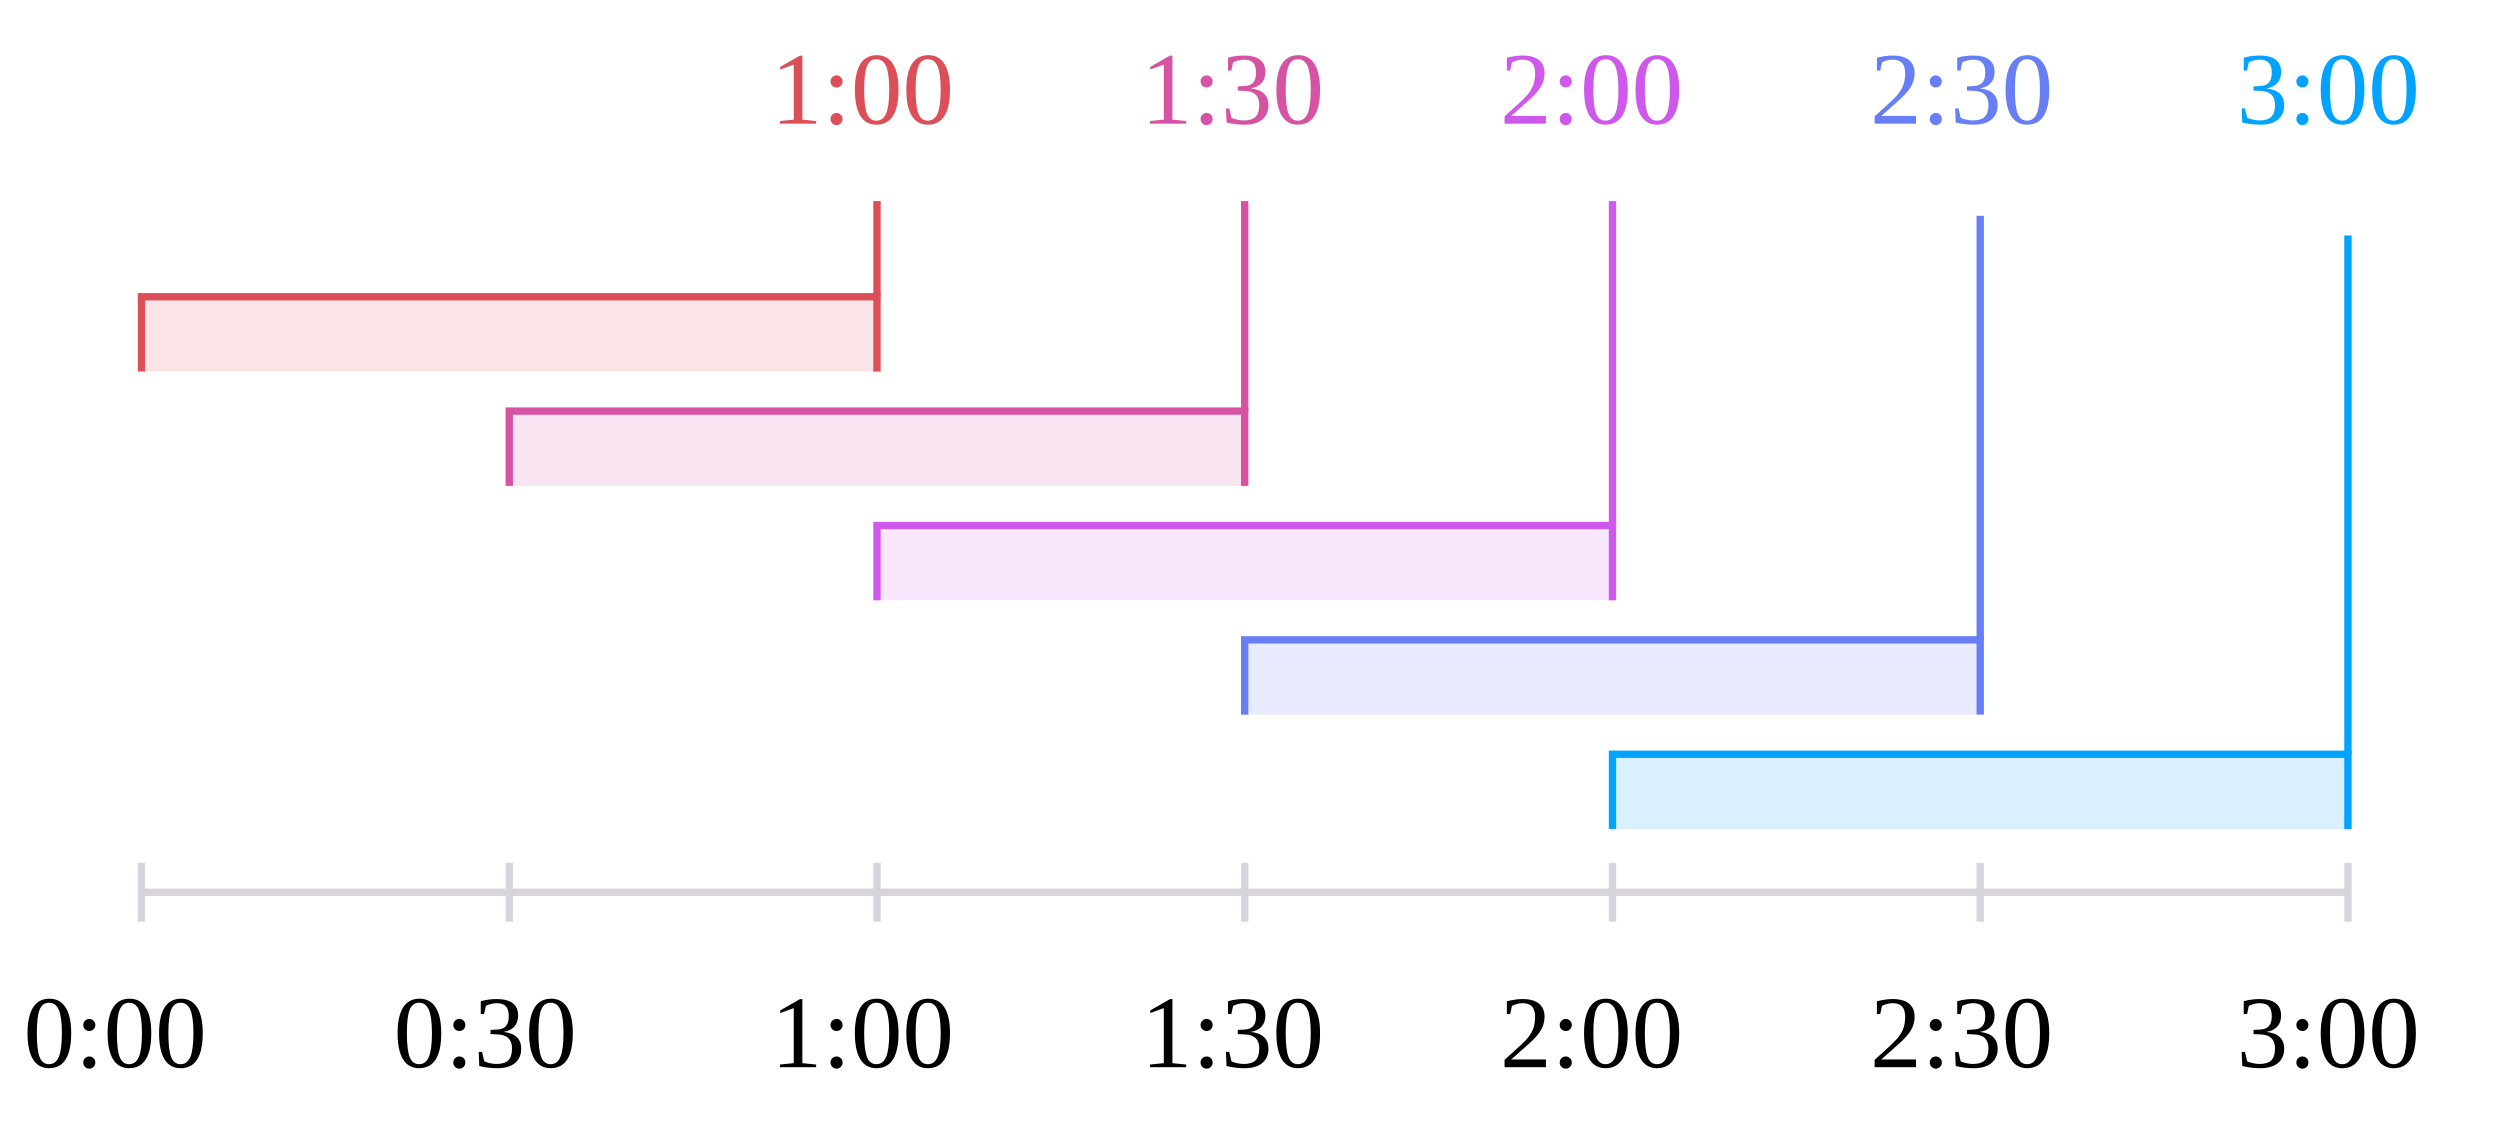
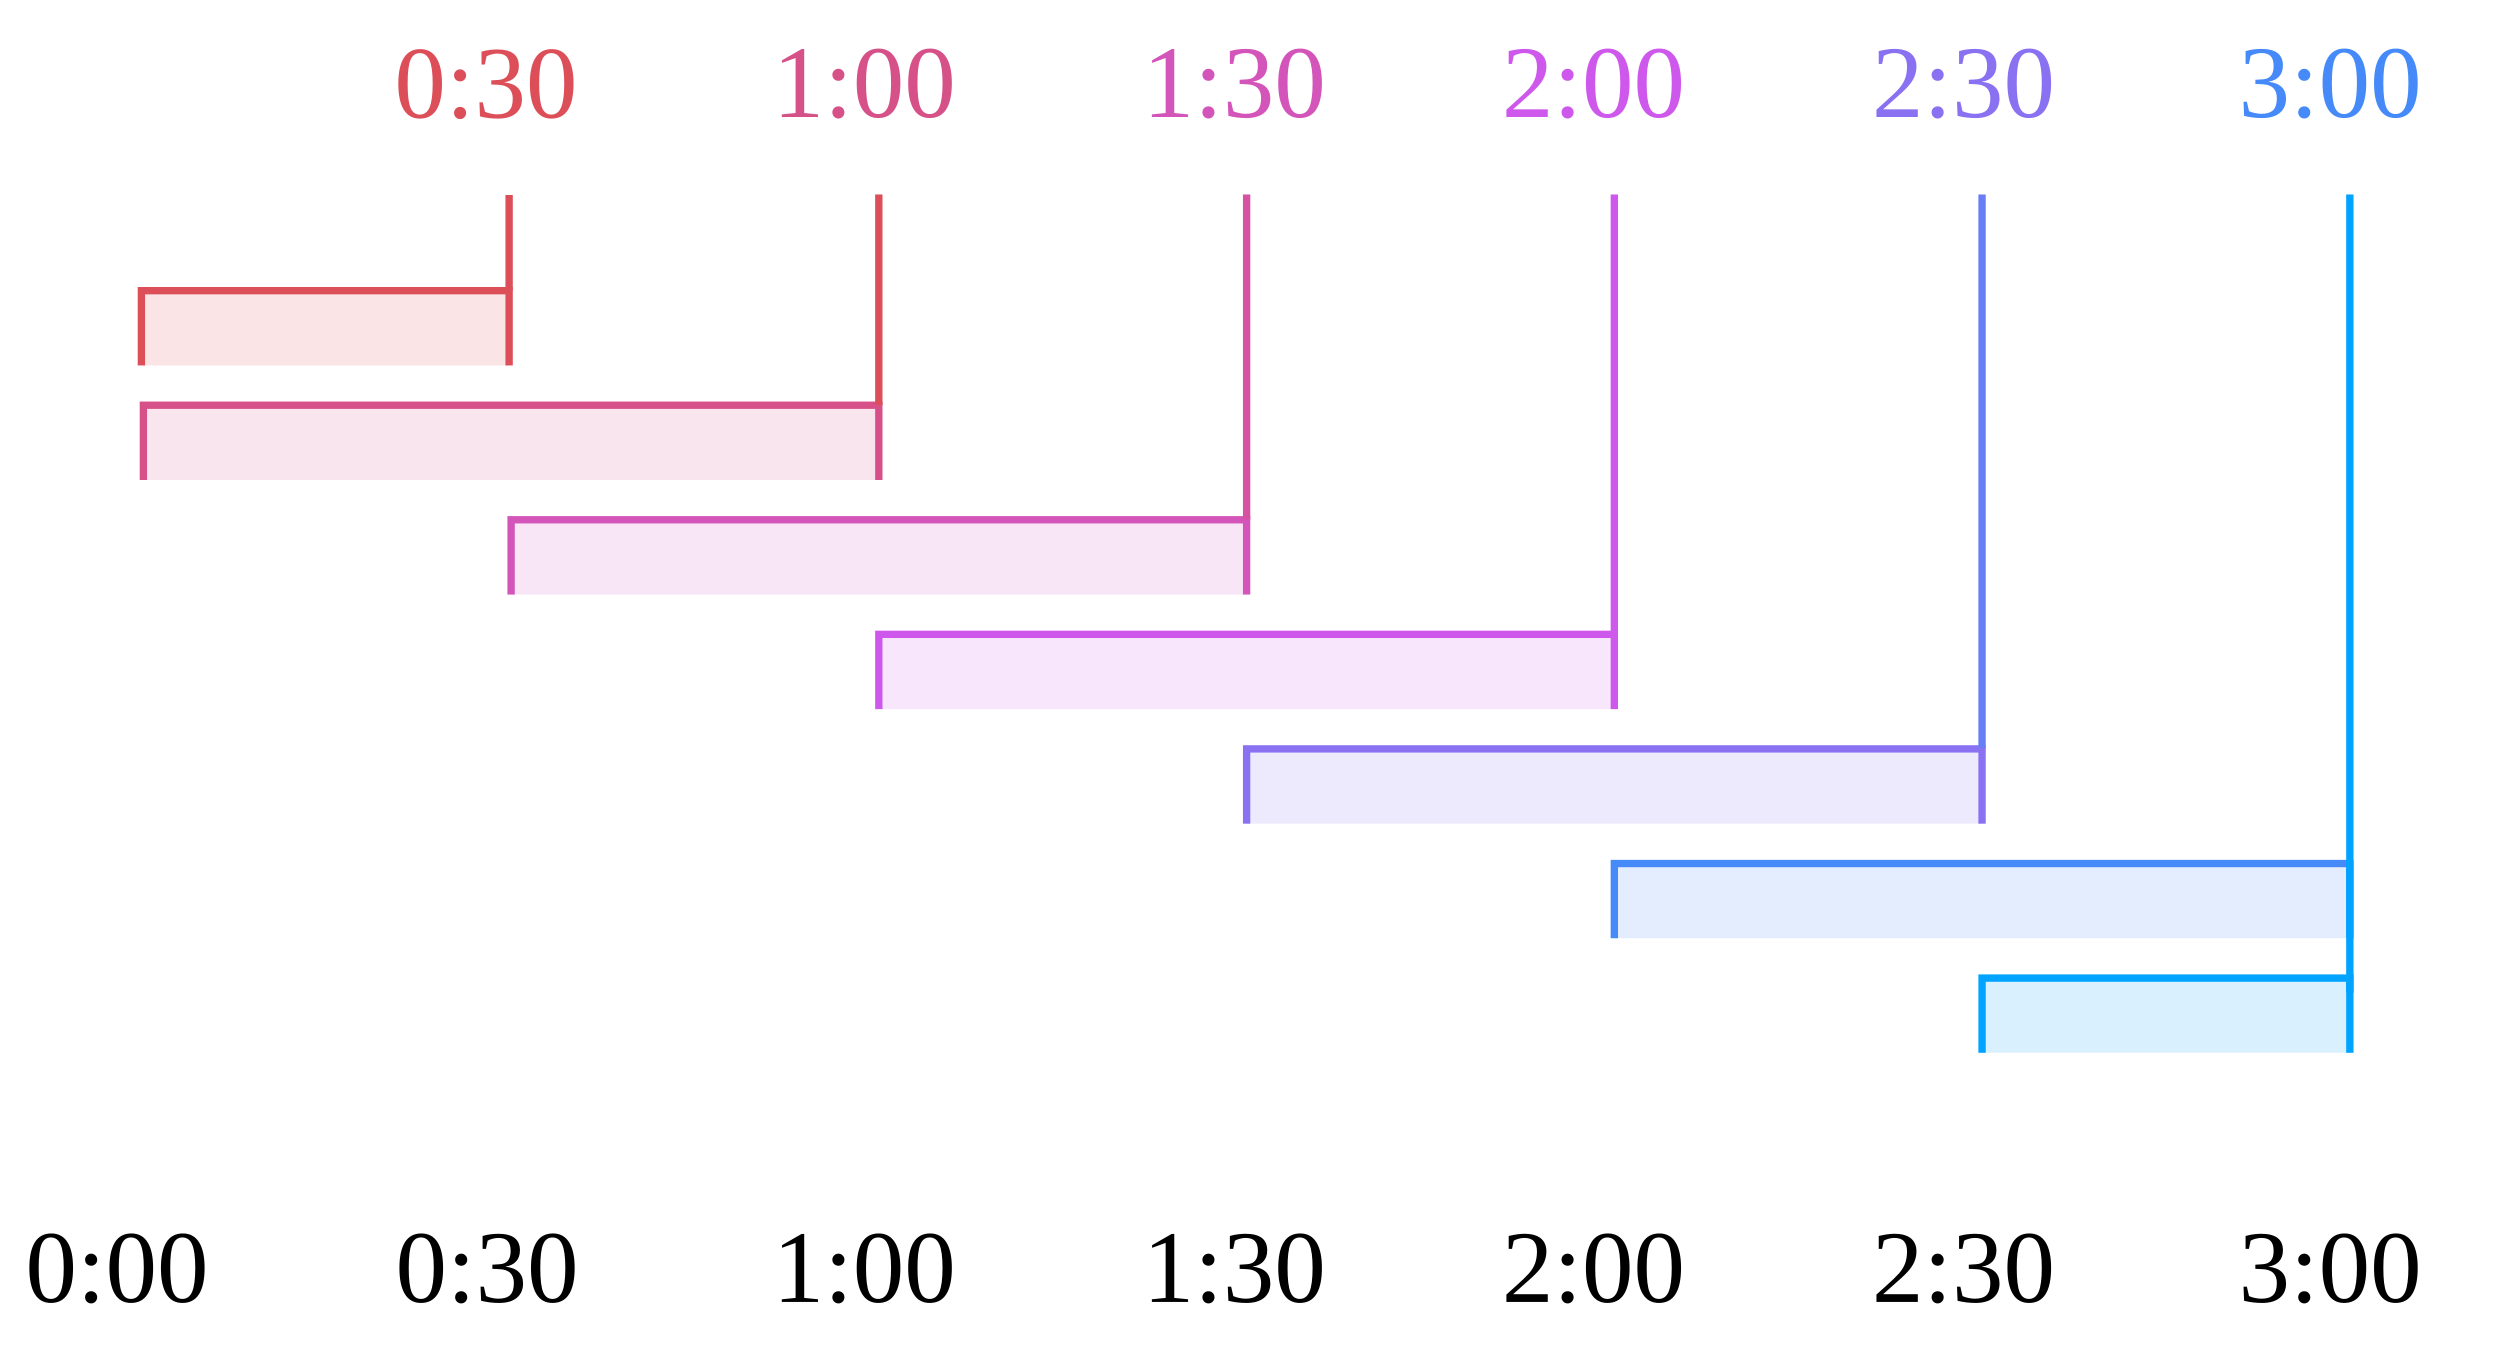
- <svg xmlns="http://www.w3.org/2000/svg" version="1.1" id="timed-moving-average" x="0px" y="0px" viewBox="0 0 340 154" style="enable-background:new 0 0 340 154;" xml:space="preserve">
+ <svg xmlns="http://www.w3.org/2000/svg" version="1.1" id="timed-moving-average" x="0px" y="0px" viewBox="0 0 340 183" style="enable-background:new 0 0 340 183;" xml:space="preserve">
  <style type="text/css">
- 	.st0{fill:none;stroke:#D7D4DC;stroke-miterlimit:10;}
+ 	.st0{fill:none;stroke-miterlimit:10;}
	.st1{}
	.st2{}
	.st3{font-size:14px;}
- 	.st4{fill:#DC4E58;fill-opacity:0.15;stroke:#DC4E58;stroke-miterlimit:10;}
+ 	.st4{fill:#D75189;fill-opacity:0.15;stroke:#D75189;stroke-miterlimit:10;}
	.st5{fill:none;stroke:#DC4E58;stroke-miterlimit:10;}
- 	.st6{fill:#D553A2;fill-opacity:0.15;stroke:#D553A2;stroke-miterlimit:10;}
+ 	.st6{fill:#D355BA;fill-opacity:0.15;stroke:#D355BA;stroke-miterlimit:10;}
	.st7{fill:none;stroke:#D553A2;stroke-miterlimit:10;}
	.st8{fill:#CE58EB;fill-opacity:0.15;stroke:#CE58EB;stroke-miterlimit:10;}
	.st9{fill:none;stroke:#CE58EB;stroke-miterlimit:10;}
- 	.st10{fill:#677EF5;fill-opacity:0.15;stroke:#677EF5;stroke-miterlimit:10;}
+ 	.st10{fill:#8971F2;fill-opacity:0.15;stroke:#8971F2;stroke-miterlimit:10;}
	.st11{fill:none;stroke:#677EF5;stroke-miterlimit:10;}
- 	.st12{fill:#00A3FF;fill-opacity:0.15;stroke:#00A3FF;stroke-miterlimit:10;}
- 	.st13{fill:#00A3FF;}
- 	.st14{fill:#677EF5;}
- 	.st15{fill:#CE58EB;}
- 	.st16{fill:#D553A2;}
- 	.st17{fill:#DC4E58;}
- 	.st18{fill:none;stroke:#00A3FF;stroke-miterlimit:10;}
+ 	.st12{fill:#458AF8;fill-opacity:0.15;stroke:#458AF8;stroke-miterlimit:10;}
+ 	.st13{fill:#00A3FF;fill-opacity:0.15;stroke:#00A3FF;stroke-miterlimit:10;}
+ 	.st14{fill:#458AF8;}
+ 	.st15{fill:#8971F2;}
+ 	.st16{fill:#CE58EB;}
+ 	.st17{fill:#D355BA;}
+ 	.st18{fill:#D75189;}
+ 	.st19{fill:#DC4E58;fill-opacity:0.15;stroke:#DC4E58;stroke-miterlimit:10;}
+ 	.st20{fill:#DC4E58;}
+ 	.st21{fill:none;stroke:#00A3FF;stroke-miterlimit:10;}
</style>
-   <line class="st0" x1="19.24" y1="121.35" x2="319.32" y2="121.35" />
+   <line class="st0" x1="19.5" y1="153.28" x2="319.58" y2="153.28" />
  <g>
-     <line class="st0" x1="19.24" y1="125.35" x2="19.24" y2="117.35" />
-     <line class="st0" x1="69.26" y1="125.35" x2="69.26" y2="117.35" />
-     <line class="st0" x1="119.27" y1="125.35" x2="119.27" y2="117.35" />
-     <line class="st0" x1="169.28" y1="125.35" x2="169.28" y2="117.35" />
-     <line class="st0" x1="219.3" y1="125.35" x2="219.3" y2="117.35" />
-     <line class="st0" x1="269.31" y1="125.35" x2="269.31" y2="117.35" />
-     <line class="st0" x1="319.32" y1="125.35" x2="319.32" y2="117.35" />
+     <line class="st0" x1="19.5" y1="157.28" x2="19.5" y2="149.28" />
+     <line class="st0" x1="69.51" y1="157.28" x2="69.51" y2="149.28" />
+     <line class="st0" x1="119.52" y1="157.28" x2="119.52" y2="149.28" />
+     <line class="st0" x1="169.54" y1="157.28" x2="169.54" y2="149.28" />
+     <line class="st0" x1="219.55" y1="157.28" x2="219.55" y2="149.28" />
+     <line class="st0" x1="269.56" y1="157.28" x2="269.56" y2="149.28" />
+     <line class="st0" x1="319.58" y1="157.28" x2="319.58" y2="149.28" />
  </g>
-   <text transform="matrix(1 0 0 1 3.2131 145.1354)" class="st1 st2 st3">0:00</text>
-   <text transform="matrix(1 0 0 1 53.5403 145.1354)" class="st1 st2 st3">0:30</text>
-   <text transform="matrix(1 0 0 1 104.8401 145.1356)" class="st1 st2 st3">1:00</text>
-   <text transform="matrix(1 0 0 1 155.1682 145.1354)" class="st1 st2 st3">1:30</text>
-   <text transform="matrix(1 0 0 1 204.011 145.1357)" class="st1 st2 st3">2:00</text>
-   <text transform="matrix(1 0 0 1 254.3386 145.1351)" class="st1 st2 st3">2:30</text>
-   <text transform="matrix(1 0 0 1 304.1965 145.1356)" class="st1 st2 st3">3:00</text>
-   <polyline class="st4" points="19.24,50.53 19.24,40.36 119.27,40.36 119.27,50.53 " />
-   <line class="st5" x1="119.27" y1="40.36" x2="119.27" y2="27.35" />
-   <polyline class="st6" points="69.26,66.08 69.26,55.91 169.28,55.91 169.28,66.08 " />
-   <line class="st7" x1="169.28" y1="55.91" x2="169.28" y2="27.35" />
-   <polyline class="st8" points="119.27,81.64 119.27,71.47 219.3,71.47 219.3,81.64 " />
-   <line class="st9" x1="219.3" y1="71.47" x2="219.3" y2="27.35" />
-   <polyline class="st10" points="169.28,97.19 169.28,87.02 269.31,87.02 269.31,97.19 " />
-   <line class="st11" x1="269.31" y1="87.02" x2="269.31" y2="29.35" />
-   <polyline class="st12" points="219.3,112.75 219.3,102.58 319.32,102.58 319.32,112.75 " />
-   <text transform="matrix(1 0 0 1 304.1967 16.8165)" class="st13 st2 st3">3:00</text>
-   <text transform="matrix(1 0 0 1 254.3382 16.8165)" class="st14 st2 st3">2:30</text>
-   <text transform="matrix(1 0 0 1 204.0109 16.8164)" class="st15 st2 st3">2:00</text>
-   <text transform="matrix(1 0 0 1 155.1676 16.8166)" class="st16 st2 st3">1:30</text>
-   <text transform="matrix(1 0 0 1 104.84 16.8168)" class="st17 st2 st3">1:00</text>
-   <line class="st18" x1="319.32" y1="102.58" x2="319.32" y2="32.03" />
+   <text transform="matrix(1 0 0 1 3.4638 177.0608)" class="st1 st2 st3">0:00</text>
+   <text transform="matrix(1 0 0 1 53.791 177.0608)" class="st1 st2 st3">0:30</text>
+   <text transform="matrix(1 0 0 1 105.0908 177.061)" class="st1 st2 st3">1:00</text>
+   <text transform="matrix(1 0 0 1 155.4189 177.0608)" class="st1 st2 st3">1:30</text>
+   <text transform="matrix(1 0 0 1 204.2617 177.0611)" class="st1 st2 st3">2:00</text>
+   <text transform="matrix(1 0 0 1 254.5893 177.0605)" class="st1 st2 st3">2:30</text>
+   <text transform="matrix(1 0 0 1 304.4472 177.061)" class="st1 st2 st3">3:00</text>
+   <polyline class="st4" points="19.5,65.28 19.5,55.11 119.52,55.11 119.52,65.28 " />
+   <line class="st5" x1="119.52" y1="55.09" x2="119.52" y2="26.45" />
+   <polyline class="st6" points="69.51,80.86 69.51,70.69 169.54,70.69 169.54,80.86 " />
+   <line class="st7" x1="169.54" y1="70.64" x2="169.54" y2="26.45" />
+   <polyline class="st8" points="119.52,96.44 119.52,86.27 219.55,86.27 219.55,96.44 " />
+   <line class="st9" x1="219.55" y1="86.2" x2="219.55" y2="26.45" />
+   <polyline class="st10" points="169.54,112.02 169.54,101.85 269.56,101.85 269.56,112.02 " />
+   <line class="st11" x1="269.56" y1="101.75" x2="269.56" y2="26.45" />
+   <polyline class="st12" points="219.55,127.6 219.55,117.44 319.58,117.44 319.58,127.6 " />
+   <polyline class="st13" points="269.56,143.18 269.56,133.02 319.58,133.02 319.58,143.18 " />
+   <text transform="matrix(1 0 0 1 304.4474 15.9156)" class="st14 st2 st3">3:00</text>
+   <text transform="matrix(1 0 0 1 254.5889 15.9156)" class="st15 st2 st3">2:30</text>
+   <text transform="matrix(1 0 0 1 204.2616 15.9155)" class="st16 st2 st3">2:00</text>
+   <text transform="matrix(1 0 0 1 155.4183 15.9157)" class="st17 st2 st3">1:30</text>
+   <text transform="matrix(1 0 0 1 105.0907 15.9159)" class="st18 st2 st3">1:00</text>
+   <polyline class="st19" points="19.23,49.7 19.23,39.53 69.24,39.53 69.24,49.7 " />
+   <line class="st5" x1="69.24" y1="39.53" x2="69.24" y2="26.52" />
+   <text transform="matrix(1 0 0 1 53.6409 15.991)" class="st20 st2 st3">0:30</text>
+   <line class="st21" x1="319.58" y1="135.02" x2="319.58" y2="26.45" />
</svg>
